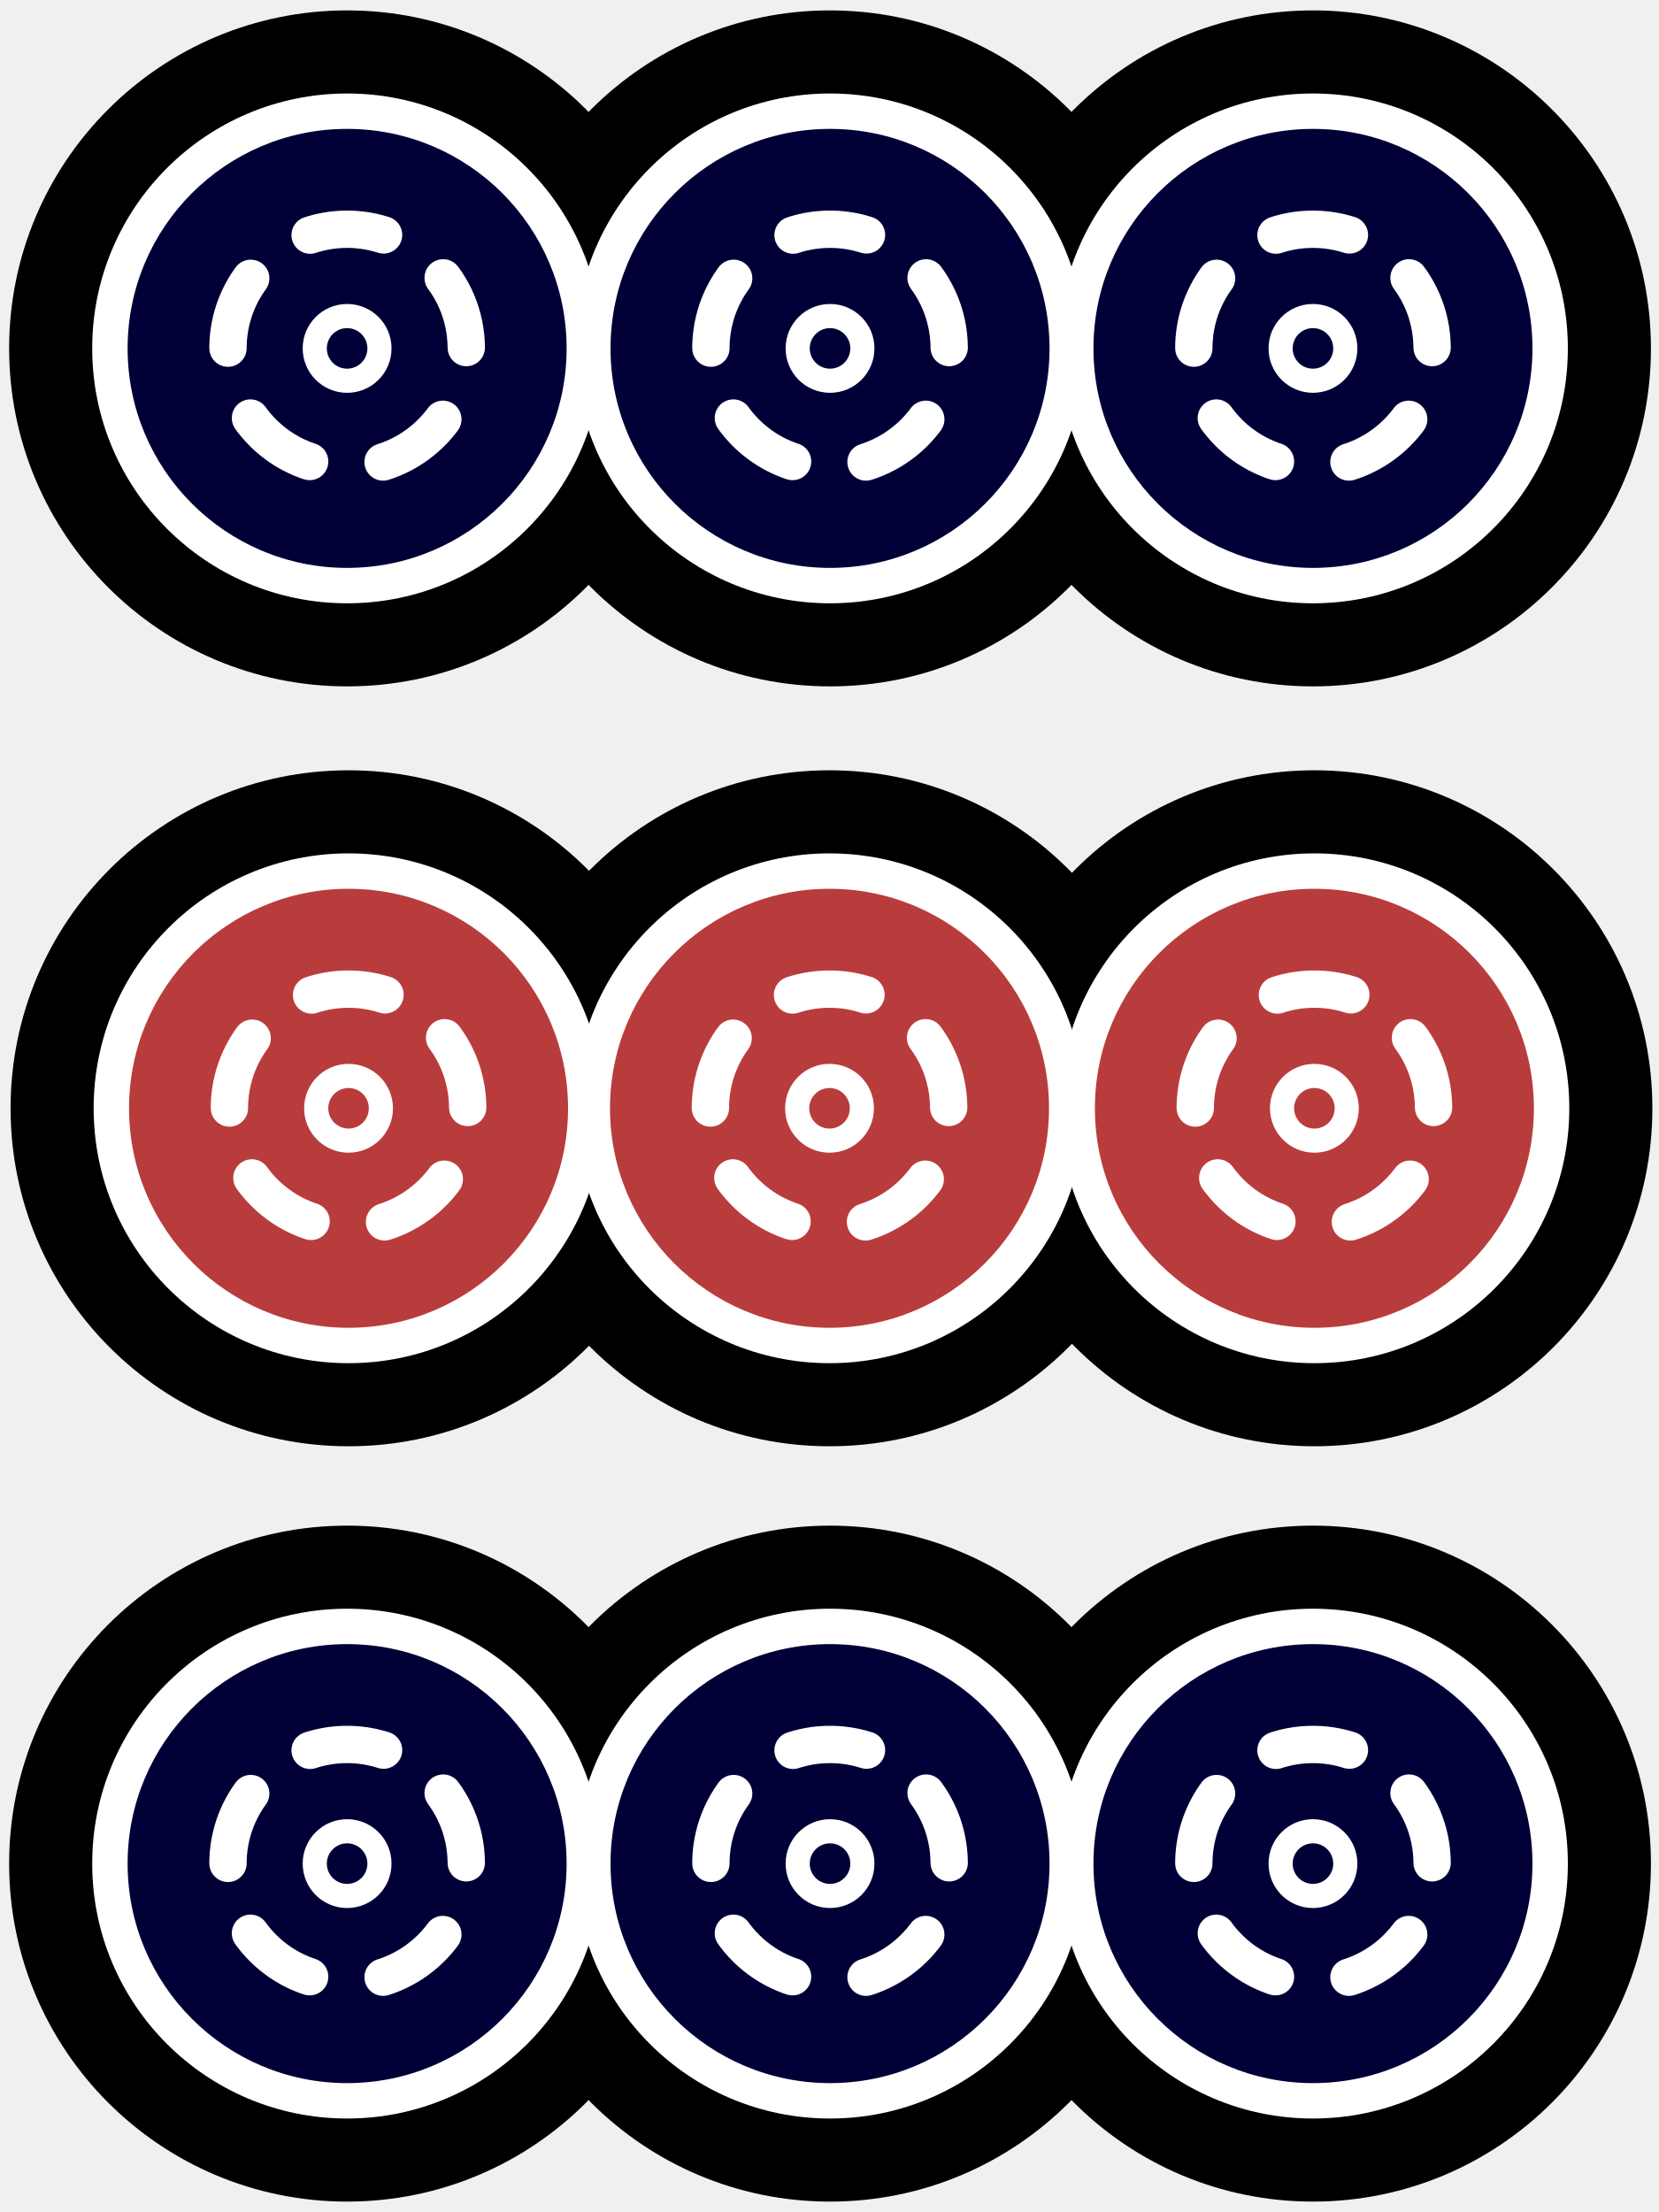
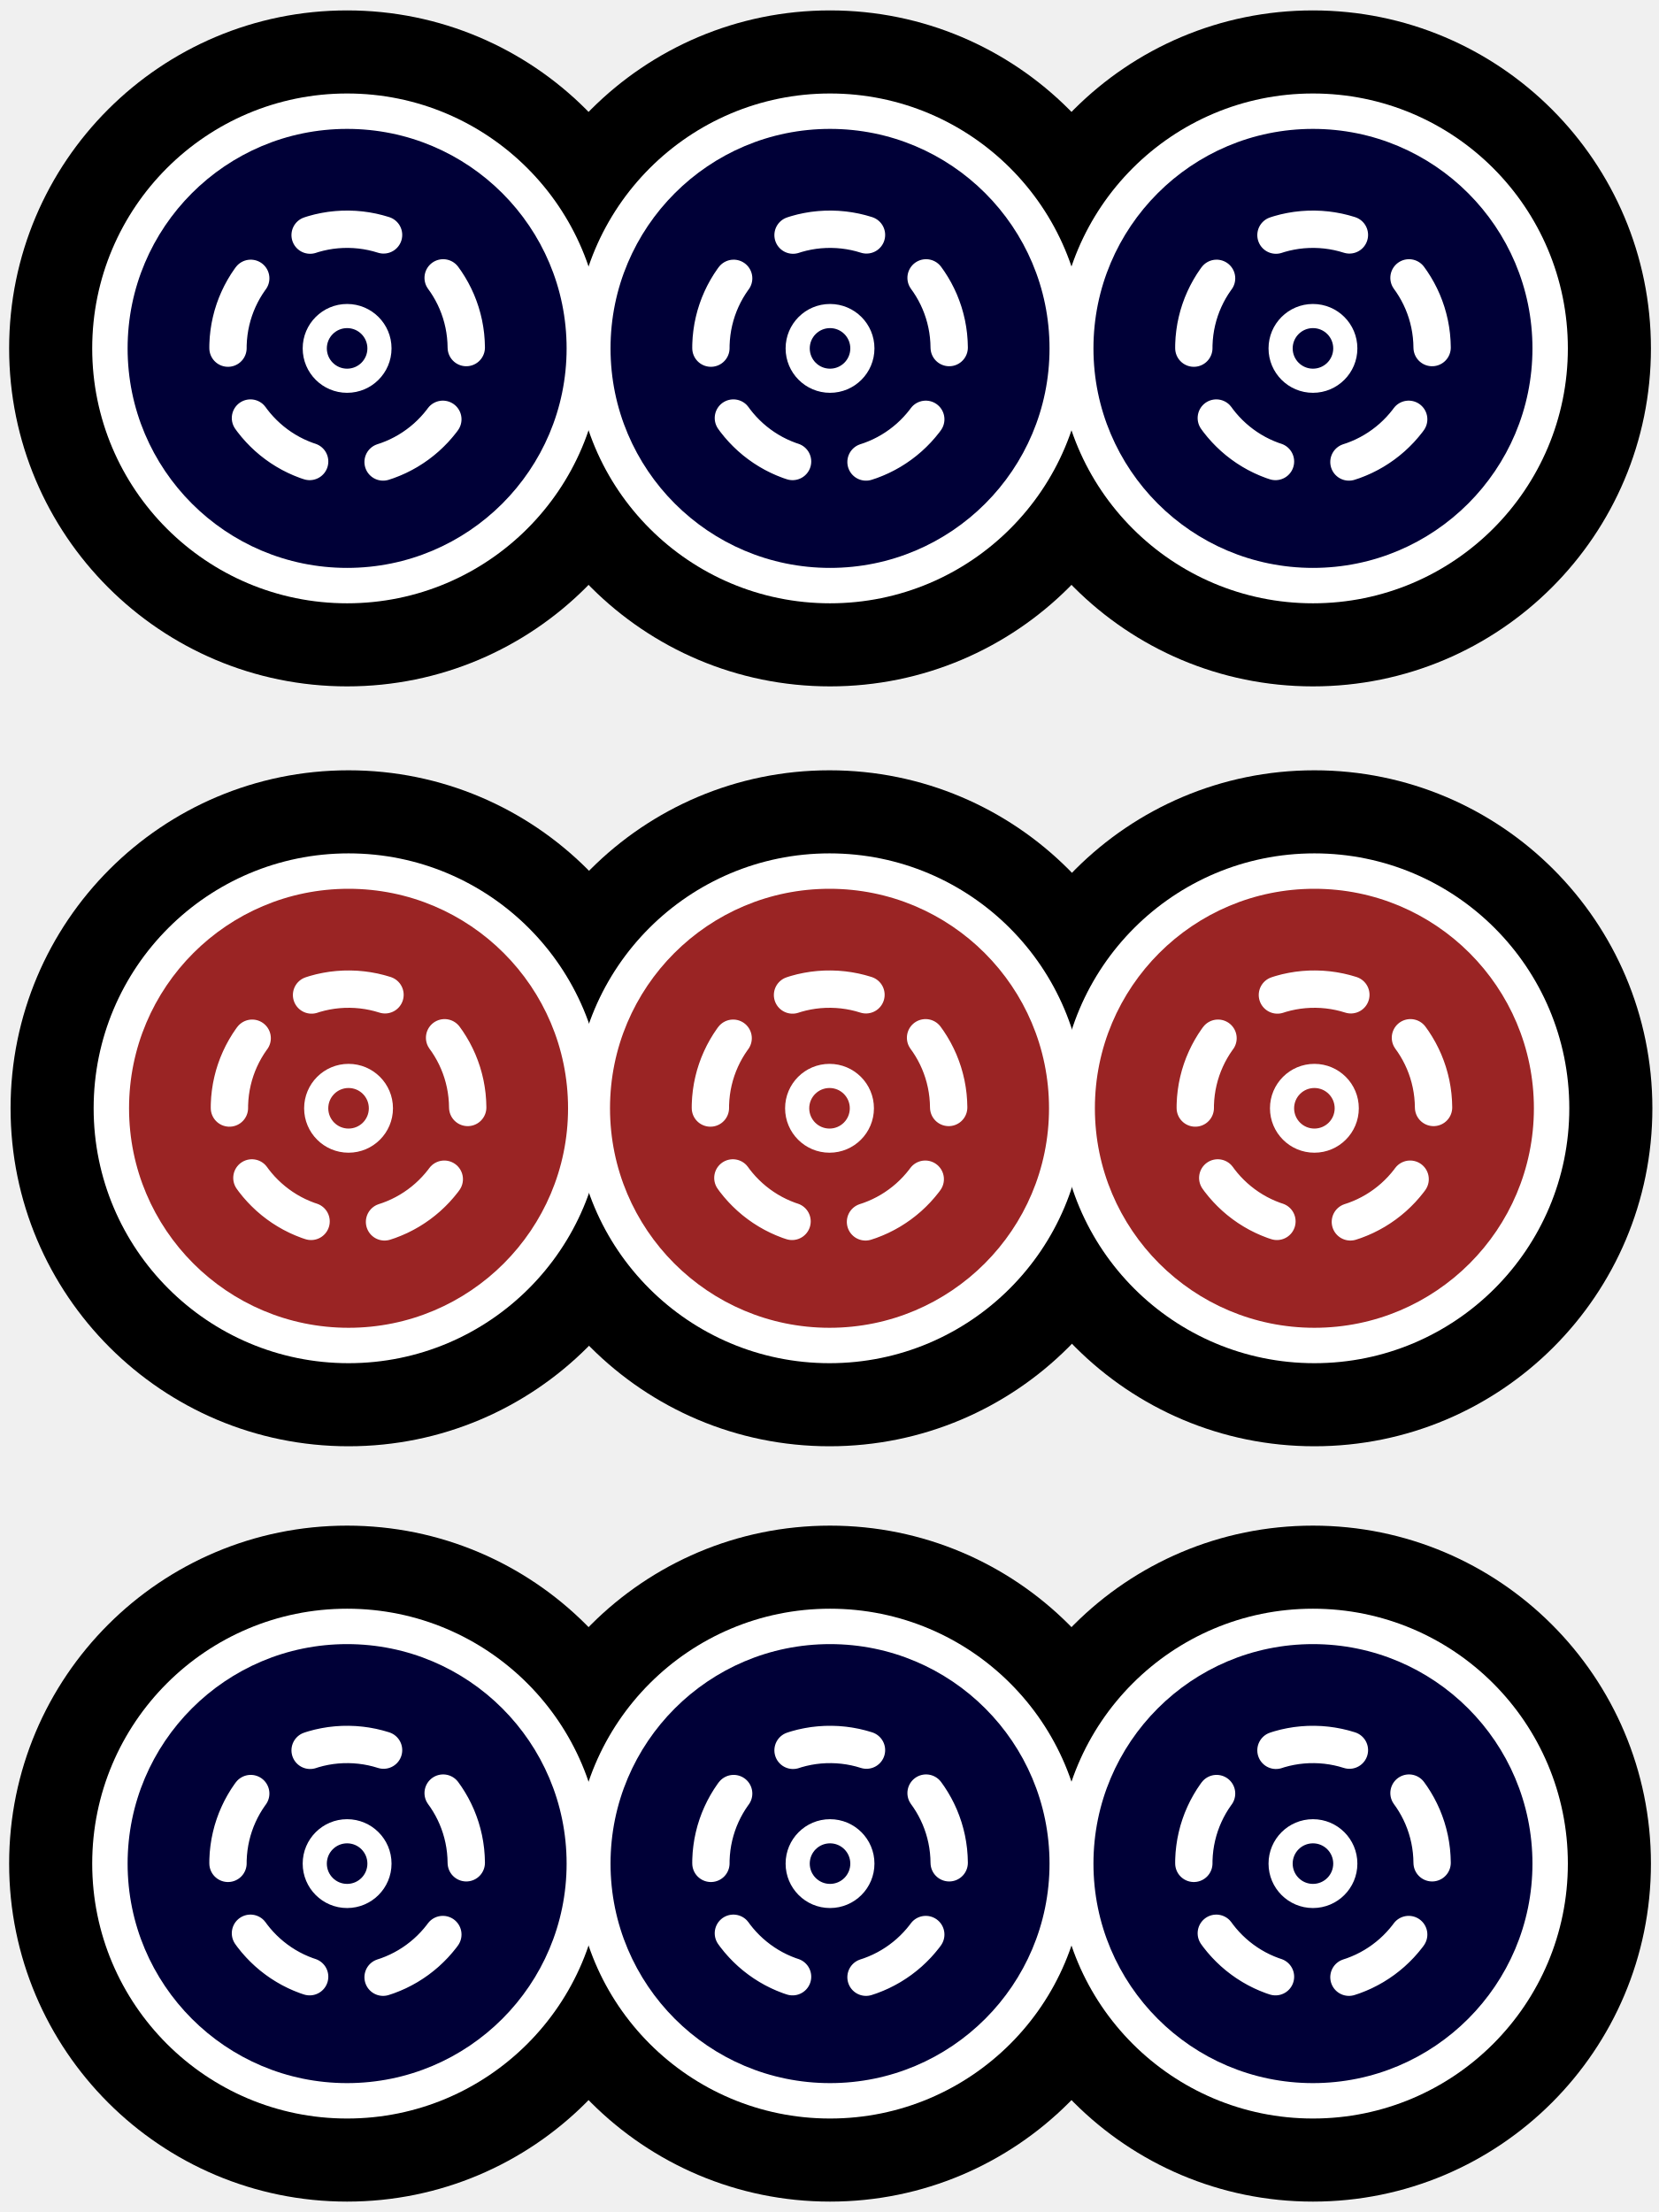
<svg xmlns="http://www.w3.org/2000/svg" xmlns:ns1="http://www.openswatchbook.org/uri/2009/osb" width="300" height="400" viewBox="0 0 300 400" id="svg2" version="1.1">
  <defs id="defs4">
    <linearGradient id="linearGradient10055" ns1:paint="solid">
      <stop style="stop-color:#000000;stop-opacity:1;" offset="0" id="stop10057" />
    </linearGradient>
    <marker orient="auto" refY="0" refX="0" id="Arrow1Lstart" style="overflow:visible">
      <path id="path4978" d="M 0,0 5,-5 -12.5,0 5,5 0,0 Z" style="fill:#000000;fill-opacity:1;fill-rule:evenodd;stroke:#ff5c00;stroke-width:1pt;stroke-opacity:1" transform="matrix(0.8,0,0,0.8,10,0)" />
    </marker>
    <clipPath clipPathUnits="userSpaceOnUse" id="clipPath4243">
      <circle style="opacity:1;fill:#000000;fill-opacity:0.297;fill-rule:nonzero;stroke:#000000;stroke-width:19.133;stroke-linecap:butt;stroke-linejoin:round;stroke-miterlimit:4;stroke-dasharray:none;stroke-dashoffset:0;stroke-opacity:1" id="circle4245" cx="-264.66" cy="-198.207" r="293.954" />
    </clipPath>
    <clipPath clipPathUnits="userSpaceOnUse" id="clipPath7847">
      <ellipse style="opacity:1;fill:#822600;fill-opacity:1;fill-rule:nonzero;stroke:none;stroke-width:12;stroke-linecap:round;stroke-linejoin:round;stroke-miterlimit:4;stroke-dasharray:none;stroke-dashoffset:0;stroke-opacity:1" id="ellipse7849" cx="394" cy="552.362" rx="349.495" ry="216" />
    </clipPath>
    <clipPath clipPathUnits="userSpaceOnUse" id="clipPath4243-1">
      <circle style="opacity:1;fill:#000000;fill-opacity:0.297;fill-rule:nonzero;stroke:#000000;stroke-width:19.133;stroke-linecap:butt;stroke-linejoin:round;stroke-miterlimit:4;stroke-dasharray:none;stroke-dashoffset:0;stroke-opacity:1" id="circle4245-4" cx="-264.66" cy="-198.207" r="293.954" />
    </clipPath>
    <clipPath clipPathUnits="userSpaceOnUse" id="clipPath7876">
      <circle style="opacity:1;fill:#000000;fill-opacity:0.297;fill-rule:nonzero;stroke:#000000;stroke-width:19.133;stroke-linecap:butt;stroke-linejoin:round;stroke-miterlimit:4;stroke-dasharray:none;stroke-dashoffset:0;stroke-opacity:1" id="circle7878" cx="-264.66" cy="-198.207" r="293.954" />
    </clipPath>
    <clipPath clipPathUnits="userSpaceOnUse" id="clipPath14693">
      <rect style="opacity:1;fill:#a53c3c;fill-opacity:1;fill-rule:nonzero;stroke:none;stroke-width:8;stroke-linecap:round;stroke-linejoin:round;stroke-miterlimit:4;stroke-dasharray:none;stroke-dashoffset:0;stroke-opacity:1" id="rect14695" width="131.784" height="168.821" x="-332.596" y="383.498" rx="1.255" ry="3.751" transform="matrix(0.9993908,-0.03489951,0.03489951,0.9993908,0,0)" />
    </clipPath>
    <clipPath clipPathUnits="userSpaceOnUse" id="clipPath14952">
      <ellipse style="opacity:1;fill:#a53c3c;fill-opacity:1;fill-rule:nonzero;stroke:none;stroke-width:7;stroke-linecap:round;stroke-linejoin:round;stroke-miterlimit:4;stroke-dasharray:none;stroke-dashoffset:0;stroke-opacity:1" id="ellipse14954" cx="-271.344" cy="647.256" rx="69.057" ry="116.911" transform="matrix(0.9993908,-0.03489951,0.03489951,0.9993908,0,0)" />
    </clipPath>
    <pattern y="0" x="0" height="6" width="6" patternUnits="userSpaceOnUse" id="EMFhbasepattern" />
    <pattern y="0" x="0" height="6" width="6" patternUnits="userSpaceOnUse" id="EMFhbasepattern-9" />
  </defs>
  <g id="layer1" transform="translate(0,-652.3622)">
    <g id="g7443" transform="translate(1.1328126e-8,0.3739108)">
      <g id="g7305">
        <circle r="61.118" cy="714.989" cx="237.424" id="circle7275" style="opacity:1;fill:#000000;fill-opacity:1;fill-rule:nonzero;stroke:none;stroke-width:8;stroke-linecap:round;stroke-linejoin:round;stroke-miterlimit:4;stroke-dasharray:none;stroke-dashoffset:0;stroke-opacity:1" />
        <circle style="opacity:1;fill:#000000;fill-opacity:1;fill-rule:nonzero;stroke:none;stroke-width:8;stroke-linecap:round;stroke-linejoin:round;stroke-miterlimit:4;stroke-dasharray:none;stroke-dashoffset:0;stroke-opacity:1" id="circle7261" cx="62.769" cy="714.989" r="61.118" />
        <circle r="61.118" cy="714.989" cx="150.096" id="circle7247" style="opacity:1;fill:#000000;fill-opacity:1;fill-rule:nonzero;stroke:none;stroke-width:8;stroke-linecap:round;stroke-linejoin:round;stroke-miterlimit:4;stroke-dasharray:none;stroke-dashoffset:0;stroke-opacity:1" />
        <circle r="46.095" cy="714.989" cx="150.096" id="circle7249" style="opacity:1;fill:#ffffff;fill-opacity:1;fill-rule:nonzero;stroke:none;stroke-width:8;stroke-linecap:round;stroke-linejoin:round;stroke-miterlimit:4;stroke-dasharray:none;stroke-dashoffset:0;stroke-opacity:1" />
        <circle r="39.693" cy="714.989" cx="150.096" id="circle7251" style="opacity:1;fill:#000037;fill-opacity:1;fill-rule:nonzero;stroke:none;stroke-width:8;stroke-linecap:round;stroke-linejoin:round;stroke-miterlimit:4;stroke-dasharray:none;stroke-dashoffset:0;stroke-opacity:1" />
        <path style="opacity:1;fill:none;fill-opacity:0.297;fill-rule:nonzero;stroke:#ffffff;stroke-width:6.75;stroke-linecap:round;stroke-linejoin:round;stroke-miterlimit:4;stroke-dasharray:13.501, 13.501;stroke-dashoffset:0;stroke-opacity:1" id="path7253" d="m 166.715,-716.006 a 21.548,21.548 0 0 1 -21.143,21.544 21.548,21.548 0 0 1 -21.938,-20.734 21.548,21.548 0 0 1 20.318,-22.324 21.548,21.548 0 0 1 22.702,19.894" transform="matrix(0.9999763,-0.00689127,-0.00689127,-0.9999763,0,0)" />
        <circle r="8.032" cy="714.989" cx="150.096" id="circle7255" style="opacity:1;fill:#ffffff;fill-opacity:1;fill-rule:nonzero;stroke:none;stroke-width:8;stroke-linecap:round;stroke-linejoin:round;stroke-miterlimit:4;stroke-dasharray:none;stroke-dashoffset:0;stroke-opacity:1" />
        <circle r="3.668" cy="714.989" cx="150.096" id="circle7257" style="opacity:1;fill:#000037;fill-opacity:1;fill-rule:nonzero;stroke:none;stroke-width:8;stroke-linecap:round;stroke-linejoin:round;stroke-miterlimit:4;stroke-dasharray:none;stroke-dashoffset:0;stroke-opacity:1" />
        <circle style="opacity:1;fill:#ffffff;fill-opacity:1;fill-rule:nonzero;stroke:none;stroke-width:8;stroke-linecap:round;stroke-linejoin:round;stroke-miterlimit:4;stroke-dasharray:none;stroke-dashoffset:0;stroke-opacity:1" id="circle7263" cx="62.769" cy="714.989" r="46.095" />
        <circle style="opacity:1;fill:#000037;fill-opacity:1;fill-rule:nonzero;stroke:none;stroke-width:8;stroke-linecap:round;stroke-linejoin:round;stroke-miterlimit:4;stroke-dasharray:none;stroke-dashoffset:0;stroke-opacity:1" id="circle7265" cx="62.769" cy="714.989" r="39.693" />
        <path transform="matrix(0.9999763,-0.00689127,-0.00689127,-0.9999763,0,0)" d="m 79.389,-715.404 a 21.548,21.548 0 0 1 -21.143,21.544 21.548,21.548 0 0 1 -21.938,-20.734 21.548,21.548 0 0 1 20.318,-22.324 21.548,21.548 0 0 1 22.702,19.894" id="path7267" style="opacity:1;fill:none;fill-opacity:0.297;fill-rule:nonzero;stroke:#ffffff;stroke-width:6.75;stroke-linecap:round;stroke-linejoin:round;stroke-miterlimit:4;stroke-dasharray:13.501, 13.501;stroke-dashoffset:0;stroke-opacity:1" />
        <circle style="opacity:1;fill:#ffffff;fill-opacity:1;fill-rule:nonzero;stroke:none;stroke-width:8;stroke-linecap:round;stroke-linejoin:round;stroke-miterlimit:4;stroke-dasharray:none;stroke-dashoffset:0;stroke-opacity:1" id="circle7269" cx="62.769" cy="714.989" r="8.032" />
        <circle style="opacity:1;fill:#000037;fill-opacity:1;fill-rule:nonzero;stroke:none;stroke-width:8;stroke-linecap:round;stroke-linejoin:round;stroke-miterlimit:4;stroke-dasharray:none;stroke-dashoffset:0;stroke-opacity:1" id="circle7271" cx="62.769" cy="714.989" r="3.668" />
        <circle r="46.095" cy="714.989" cx="237.424" id="circle7277" style="opacity:1;fill:#ffffff;fill-opacity:1;fill-rule:nonzero;stroke:none;stroke-width:8;stroke-linecap:round;stroke-linejoin:round;stroke-miterlimit:4;stroke-dasharray:none;stroke-dashoffset:0;stroke-opacity:1" />
        <circle r="39.693" cy="714.989" cx="237.424" id="circle7279" style="opacity:1;fill:#000037;fill-opacity:1;fill-rule:nonzero;stroke:none;stroke-width:8;stroke-linecap:round;stroke-linejoin:round;stroke-miterlimit:4;stroke-dasharray:none;stroke-dashoffset:0;stroke-opacity:1" />
        <path style="opacity:1;fill:none;fill-opacity:0.297;fill-rule:nonzero;stroke:#ffffff;stroke-width:6.75;stroke-linecap:round;stroke-linejoin:round;stroke-miterlimit:4;stroke-dasharray:13.501, 13.501;stroke-dashoffset:0;stroke-opacity:1" id="path7281" d="m 254.04,-716.608 a 21.548,21.548 0 0 1 -21.143,21.544 21.548,21.548 0 0 1 -21.938,-20.734 21.548,21.548 0 0 1 20.318,-22.324 21.548,21.548 0 0 1 22.702,19.894" transform="matrix(0.9999763,-0.00689127,-0.00689127,-0.9999763,0,0)" />
        <circle r="8.032" cy="714.989" cx="237.424" id="circle7283" style="opacity:1;fill:#ffffff;fill-opacity:1;fill-rule:nonzero;stroke:none;stroke-width:8;stroke-linecap:round;stroke-linejoin:round;stroke-miterlimit:4;stroke-dasharray:none;stroke-dashoffset:0;stroke-opacity:1" />
        <circle r="3.668" cy="714.989" cx="237.424" id="circle7285" style="opacity:1;fill:#000037;fill-opacity:1;fill-rule:nonzero;stroke:none;stroke-width:8;stroke-linecap:round;stroke-linejoin:round;stroke-miterlimit:4;stroke-dasharray:none;stroke-dashoffset:0;stroke-opacity:1" />
      </g>
      <g transform="translate(0,274)" id="g7325">
        <circle style="opacity:1;fill:#000000;fill-opacity:1;fill-rule:nonzero;stroke:none;stroke-width:8;stroke-linecap:round;stroke-linejoin:round;stroke-miterlimit:4;stroke-dasharray:none;stroke-dashoffset:0;stroke-opacity:1" id="circle7327" cx="237.424" cy="714.989" r="61.118" />
        <circle r="61.118" cy="714.989" cx="62.769" id="circle7329" style="opacity:1;fill:#000000;fill-opacity:1;fill-rule:nonzero;stroke:none;stroke-width:8;stroke-linecap:round;stroke-linejoin:round;stroke-miterlimit:4;stroke-dasharray:none;stroke-dashoffset:0;stroke-opacity:1" />
        <circle style="opacity:1;fill:#000000;fill-opacity:1;fill-rule:nonzero;stroke:none;stroke-width:8;stroke-linecap:round;stroke-linejoin:round;stroke-miterlimit:4;stroke-dasharray:none;stroke-dashoffset:0;stroke-opacity:1" id="circle7331" cx="150.096" cy="714.989" r="61.118" />
        <circle style="opacity:1;fill:#ffffff;fill-opacity:1;fill-rule:nonzero;stroke:none;stroke-width:8;stroke-linecap:round;stroke-linejoin:round;stroke-miterlimit:4;stroke-dasharray:none;stroke-dashoffset:0;stroke-opacity:1" id="circle7333" cx="150.096" cy="714.989" r="46.095" />
        <circle style="opacity:1;fill:#000037;fill-opacity:1;fill-rule:nonzero;stroke:none;stroke-width:8;stroke-linecap:round;stroke-linejoin:round;stroke-miterlimit:4;stroke-dasharray:none;stroke-dashoffset:0;stroke-opacity:1" id="circle7335" cx="150.096" cy="714.989" r="39.693" />
        <path transform="matrix(0.9999763,-0.00689127,-0.00689127,-0.9999763,0,0)" d="m 166.715,-716.006 a 21.548,21.548 0 0 1 -21.143,21.544 21.548,21.548 0 0 1 -21.938,-20.734 21.548,21.548 0 0 1 20.318,-22.324 21.548,21.548 0 0 1 22.702,19.894" id="path7337" style="opacity:1;fill:none;fill-opacity:0.297;fill-rule:nonzero;stroke:#ffffff;stroke-width:6.75;stroke-linecap:round;stroke-linejoin:round;stroke-miterlimit:4;stroke-dasharray:13.501, 13.501;stroke-dashoffset:0;stroke-opacity:1" />
        <circle style="opacity:1;fill:#ffffff;fill-opacity:1;fill-rule:nonzero;stroke:none;stroke-width:8;stroke-linecap:round;stroke-linejoin:round;stroke-miterlimit:4;stroke-dasharray:none;stroke-dashoffset:0;stroke-opacity:1" id="circle7339" cx="150.096" cy="714.989" r="8.032" />
        <circle style="opacity:1;fill:#000037;fill-opacity:1;fill-rule:nonzero;stroke:none;stroke-width:8;stroke-linecap:round;stroke-linejoin:round;stroke-miterlimit:4;stroke-dasharray:none;stroke-dashoffset:0;stroke-opacity:1" id="circle7341" cx="150.096" cy="714.989" r="3.668" />
        <circle r="46.095" cy="714.989" cx="62.769" id="circle7343" style="opacity:1;fill:#ffffff;fill-opacity:1;fill-rule:nonzero;stroke:none;stroke-width:8;stroke-linecap:round;stroke-linejoin:round;stroke-miterlimit:4;stroke-dasharray:none;stroke-dashoffset:0;stroke-opacity:1" />
        <circle r="39.693" cy="714.989" cx="62.769" id="circle7345" style="opacity:1;fill:#000037;fill-opacity:1;fill-rule:nonzero;stroke:none;stroke-width:8;stroke-linecap:round;stroke-linejoin:round;stroke-miterlimit:4;stroke-dasharray:none;stroke-dashoffset:0;stroke-opacity:1" />
        <path style="opacity:1;fill:none;fill-opacity:0.297;fill-rule:nonzero;stroke:#ffffff;stroke-width:6.75;stroke-linecap:round;stroke-linejoin:round;stroke-miterlimit:4;stroke-dasharray:13.501, 13.501;stroke-dashoffset:0;stroke-opacity:1" id="path7347" d="m 79.389,-715.404 a 21.548,21.548 0 0 1 -21.143,21.544 21.548,21.548 0 0 1 -21.938,-20.734 21.548,21.548 0 0 1 20.318,-22.324 21.548,21.548 0 0 1 22.702,19.894" transform="matrix(0.9999763,-0.00689127,-0.00689127,-0.9999763,0,0)" />
        <circle r="8.032" cy="714.989" cx="62.769" id="circle7349" style="opacity:1;fill:#ffffff;fill-opacity:1;fill-rule:nonzero;stroke:none;stroke-width:8;stroke-linecap:round;stroke-linejoin:round;stroke-miterlimit:4;stroke-dasharray:none;stroke-dashoffset:0;stroke-opacity:1" />
        <circle r="3.668" cy="714.989" cx="62.769" id="circle7351" style="opacity:1;fill:#000037;fill-opacity:1;fill-rule:nonzero;stroke:none;stroke-width:8;stroke-linecap:round;stroke-linejoin:round;stroke-miterlimit:4;stroke-dasharray:none;stroke-dashoffset:0;stroke-opacity:1" />
        <circle style="opacity:1;fill:#ffffff;fill-opacity:1;fill-rule:nonzero;stroke:none;stroke-width:8;stroke-linecap:round;stroke-linejoin:round;stroke-miterlimit:4;stroke-dasharray:none;stroke-dashoffset:0;stroke-opacity:1" id="circle7353" cx="237.424" cy="714.989" r="46.095" />
        <circle style="opacity:1;fill:#000037;fill-opacity:1;fill-rule:nonzero;stroke:none;stroke-width:8;stroke-linecap:round;stroke-linejoin:round;stroke-miterlimit:4;stroke-dasharray:none;stroke-dashoffset:0;stroke-opacity:1" id="circle7355" cx="237.424" cy="714.989" r="39.693" />
        <path transform="matrix(0.9999763,-0.00689127,-0.00689127,-0.9999763,0,0)" d="m 254.04,-716.608 a 21.548,21.548 0 0 1 -21.143,21.544 21.548,21.548 0 0 1 -21.938,-20.734 21.548,21.548 0 0 1 20.318,-22.324 21.548,21.548 0 0 1 22.702,19.894" id="path7357" style="opacity:1;fill:none;fill-opacity:0.297;fill-rule:nonzero;stroke:#ffffff;stroke-width:6.75;stroke-linecap:round;stroke-linejoin:round;stroke-miterlimit:4;stroke-dasharray:13.501, 13.501;stroke-dashoffset:0;stroke-opacity:1" />
        <circle style="opacity:1;fill:#ffffff;fill-opacity:1;fill-rule:nonzero;stroke:none;stroke-width:8;stroke-linecap:round;stroke-linejoin:round;stroke-miterlimit:4;stroke-dasharray:none;stroke-dashoffset:0;stroke-opacity:1" id="circle7359" cx="237.424" cy="714.989" r="8.032" />
        <circle style="opacity:1;fill:#000037;fill-opacity:1;fill-rule:nonzero;stroke:none;stroke-width:8;stroke-linecap:round;stroke-linejoin:round;stroke-miterlimit:4;stroke-dasharray:none;stroke-dashoffset:0;stroke-opacity:1" id="circle7361" cx="237.424" cy="714.989" r="3.668" />
      </g>
      <g id="g7423">
        <circle r="61.118" cy="852.401" cx="63.029" id="circle7379" style="opacity:1;fill:#000000;fill-opacity:1;fill-rule:nonzero;stroke:none;stroke-width:8;stroke-linecap:round;stroke-linejoin:round;stroke-miterlimit:4;stroke-dasharray:none;stroke-dashoffset:0;stroke-opacity:1" />
        <circle style="opacity:1;fill:#000000;fill-opacity:1;fill-rule:nonzero;stroke:none;stroke-width:8;stroke-linecap:round;stroke-linejoin:round;stroke-miterlimit:4;stroke-dasharray:none;stroke-dashoffset:0;stroke-opacity:1" id="circle7393" cx="237.684" cy="852.401" r="61.118" />
        <circle style="opacity:1;fill:#000000;fill-opacity:1;fill-rule:nonzero;stroke:none;stroke-width:8;stroke-linecap:round;stroke-linejoin:round;stroke-miterlimit:4;stroke-dasharray:none;stroke-dashoffset:0;stroke-opacity:1" id="circle7365" cx="150.003" cy="852.401" r="61.118" />
        <circle style="opacity:1;fill:#ffffff;fill-opacity:1;fill-rule:nonzero;stroke:none;stroke-width:8;stroke-linecap:round;stroke-linejoin:round;stroke-miterlimit:4;stroke-dasharray:none;stroke-dashoffset:0;stroke-opacity:1" id="circle7367" cx="150.003" cy="852.401" r="46.095" />
-         <circle style="opacity:1;fill:#b93c3c;fill-opacity:1;fill-rule:nonzero;stroke:none;stroke-width:8;stroke-linecap:round;stroke-linejoin:round;stroke-miterlimit:4;stroke-dasharray:none;stroke-dashoffset:0;stroke-opacity:1" id="circle7369" cx="150.003" cy="852.401" r="39.693" />
+         <circle style="opacity:1;fill:#9a2424;fill-opacity:1;fill-rule:nonzero;stroke:none;stroke-width:8;stroke-linecap:round;stroke-linejoin:round;stroke-miterlimit:4;stroke-dasharray:none;stroke-dashoffset:0;stroke-opacity:1" id="circle7369" cx="150.003" cy="852.401" r="39.693" />
        <path transform="matrix(0.9999763,-0.00689127,-0.00689127,-0.9999763,0,0)" d="m 165.674,-853.414 a 21.548,21.548 0 0 1 -21.143,21.544 21.548,21.548 0 0 1 -21.938,-20.734 21.548,21.548 0 0 1 20.318,-22.324 21.548,21.548 0 0 1 22.702,19.894" id="path7371" style="opacity:1;fill:none;fill-opacity:0.297;fill-rule:nonzero;stroke:#ffffff;stroke-width:6.75;stroke-linecap:round;stroke-linejoin:round;stroke-miterlimit:4;stroke-dasharray:13.501, 13.501;stroke-dashoffset:0;stroke-opacity:1" />
        <circle style="opacity:1;fill:#ffffff;fill-opacity:1;fill-rule:nonzero;stroke:none;stroke-width:8;stroke-linecap:round;stroke-linejoin:round;stroke-miterlimit:4;stroke-dasharray:none;stroke-dashoffset:0;stroke-opacity:1" id="circle7373" cx="150.003" cy="852.401" r="8.032" />
-         <circle style="opacity:1;fill:#b93c3c;fill-opacity:1;fill-rule:nonzero;stroke:none;stroke-width:8;stroke-linecap:round;stroke-linejoin:round;stroke-miterlimit:4;stroke-dasharray:none;stroke-dashoffset:0;stroke-opacity:1" id="circle7375" cx="150.003" cy="852.401" r="3.668" />
+         <circle style="opacity:1;fill:#9a2424;fill-opacity:1;fill-rule:nonzero;stroke:none;stroke-width:8;stroke-linecap:round;stroke-linejoin:round;stroke-miterlimit:4;stroke-dasharray:none;stroke-dashoffset:0;stroke-opacity:1" id="circle7375" cx="150.003" cy="852.401" r="3.668" />
        <circle r="46.095" cy="852.401" cx="63.029" id="circle7381" style="opacity:1;fill:#ffffff;fill-opacity:1;fill-rule:nonzero;stroke:none;stroke-width:8;stroke-linecap:round;stroke-linejoin:round;stroke-miterlimit:4;stroke-dasharray:none;stroke-dashoffset:0;stroke-opacity:1" />
-         <circle r="39.693" cy="852.401" cx="63.029" id="circle7383" style="opacity:1;fill:#b93c3c;fill-opacity:1;fill-rule:nonzero;stroke:none;stroke-width:8;stroke-linecap:round;stroke-linejoin:round;stroke-miterlimit:4;stroke-dasharray:none;stroke-dashoffset:0;stroke-opacity:1" />
+         <circle r="39.693" cy="852.401" cx="63.029" id="circle7383" style="opacity:1;fill:#9a2424;fill-opacity:1;fill-rule:nonzero;stroke:none;stroke-width:8;stroke-linecap:round;stroke-linejoin:round;stroke-miterlimit:4;stroke-dasharray:none;stroke-dashoffset:0;stroke-opacity:1" />
        <path style="opacity:1;fill:none;fill-opacity:0.297;fill-rule:nonzero;stroke:#ffffff;stroke-width:6.75;stroke-linecap:round;stroke-linejoin:round;stroke-miterlimit:4;stroke-dasharray:13.501, 13.501;stroke-dashoffset:0;stroke-opacity:1" id="path7385" d="m 78.702,-852.815 a 21.548,21.548 0 0 1 -21.143,21.544 21.548,21.548 0 0 1 -21.938,-20.734 21.548,21.548 0 0 1 20.318,-22.324 21.548,21.548 0 0 1 22.702,19.894" transform="matrix(0.9999763,-0.00689127,-0.00689127,-0.9999763,0,0)" />
        <circle r="8.032" cy="852.401" cx="63.029" id="circle7387" style="opacity:1;fill:#ffffff;fill-opacity:1;fill-rule:nonzero;stroke:none;stroke-width:8;stroke-linecap:round;stroke-linejoin:round;stroke-miterlimit:4;stroke-dasharray:none;stroke-dashoffset:0;stroke-opacity:1" />
-         <circle r="3.668" cy="852.401" cx="63.029" id="circle7389" style="opacity:1;fill:#b93c3c;fill-opacity:1;fill-rule:nonzero;stroke:none;stroke-width:8;stroke-linecap:round;stroke-linejoin:round;stroke-miterlimit:4;stroke-dasharray:none;stroke-dashoffset:0;stroke-opacity:1" />
+         <circle r="3.668" cy="852.401" cx="63.029" id="circle7389" style="opacity:1;fill:#9a2424;fill-opacity:1;fill-rule:nonzero;stroke:none;stroke-width:8;stroke-linecap:round;stroke-linejoin:round;stroke-miterlimit:4;stroke-dasharray:none;stroke-dashoffset:0;stroke-opacity:1" />
        <circle style="opacity:1;fill:#ffffff;fill-opacity:1;fill-rule:nonzero;stroke:none;stroke-width:8;stroke-linecap:round;stroke-linejoin:round;stroke-miterlimit:4;stroke-dasharray:none;stroke-dashoffset:0;stroke-opacity:1" id="circle7395" cx="237.684" cy="852.401" r="46.095" />
-         <circle style="opacity:1;fill:#b93c3c;fill-opacity:1;fill-rule:nonzero;stroke:none;stroke-width:8;stroke-linecap:round;stroke-linejoin:round;stroke-miterlimit:4;stroke-dasharray:none;stroke-dashoffset:0;stroke-opacity:1" id="circle7397" cx="237.684" cy="852.401" r="39.693" />
+         <circle style="opacity:1;fill:#9a2424;fill-opacity:1;fill-rule:nonzero;stroke:none;stroke-width:8;stroke-linecap:round;stroke-linejoin:round;stroke-miterlimit:4;stroke-dasharray:none;stroke-dashoffset:0;stroke-opacity:1" id="circle7397" cx="237.684" cy="852.401" r="39.693" />
        <path transform="matrix(0.9999763,-0.00689127,-0.00689127,-0.9999763,0,0)" d="m 253.354,-854.018 a 21.548,21.548 0 0 1 -21.143,21.544 21.548,21.548 0 0 1 -21.938,-20.734 21.548,21.548 0 0 1 20.318,-22.324 21.548,21.548 0 0 1 22.702,19.894" id="path7399" style="opacity:1;fill:none;fill-opacity:0.297;fill-rule:nonzero;stroke:#ffffff;stroke-width:6.75;stroke-linecap:round;stroke-linejoin:round;stroke-miterlimit:4;stroke-dasharray:13.501, 13.501;stroke-dashoffset:0;stroke-opacity:1" />
        <circle style="opacity:1;fill:#ffffff;fill-opacity:1;fill-rule:nonzero;stroke:none;stroke-width:8;stroke-linecap:round;stroke-linejoin:round;stroke-miterlimit:4;stroke-dasharray:none;stroke-dashoffset:0;stroke-opacity:1" id="circle7401" cx="237.684" cy="852.401" r="8.032" />
-         <circle style="opacity:1;fill:#b93c3c;fill-opacity:1;fill-rule:nonzero;stroke:none;stroke-width:8;stroke-linecap:round;stroke-linejoin:round;stroke-miterlimit:4;stroke-dasharray:none;stroke-dashoffset:0;stroke-opacity:1" id="circle7403" cx="237.684" cy="852.401" r="3.668" />
+         <circle style="opacity:1;fill:#9a2424;fill-opacity:1;fill-rule:nonzero;stroke:none;stroke-width:8;stroke-linecap:round;stroke-linejoin:round;stroke-miterlimit:4;stroke-dasharray:none;stroke-dashoffset:0;stroke-opacity:1" id="circle7403" cx="237.684" cy="852.401" r="3.668" />
      </g>
    </g>
  </g>
</svg>
